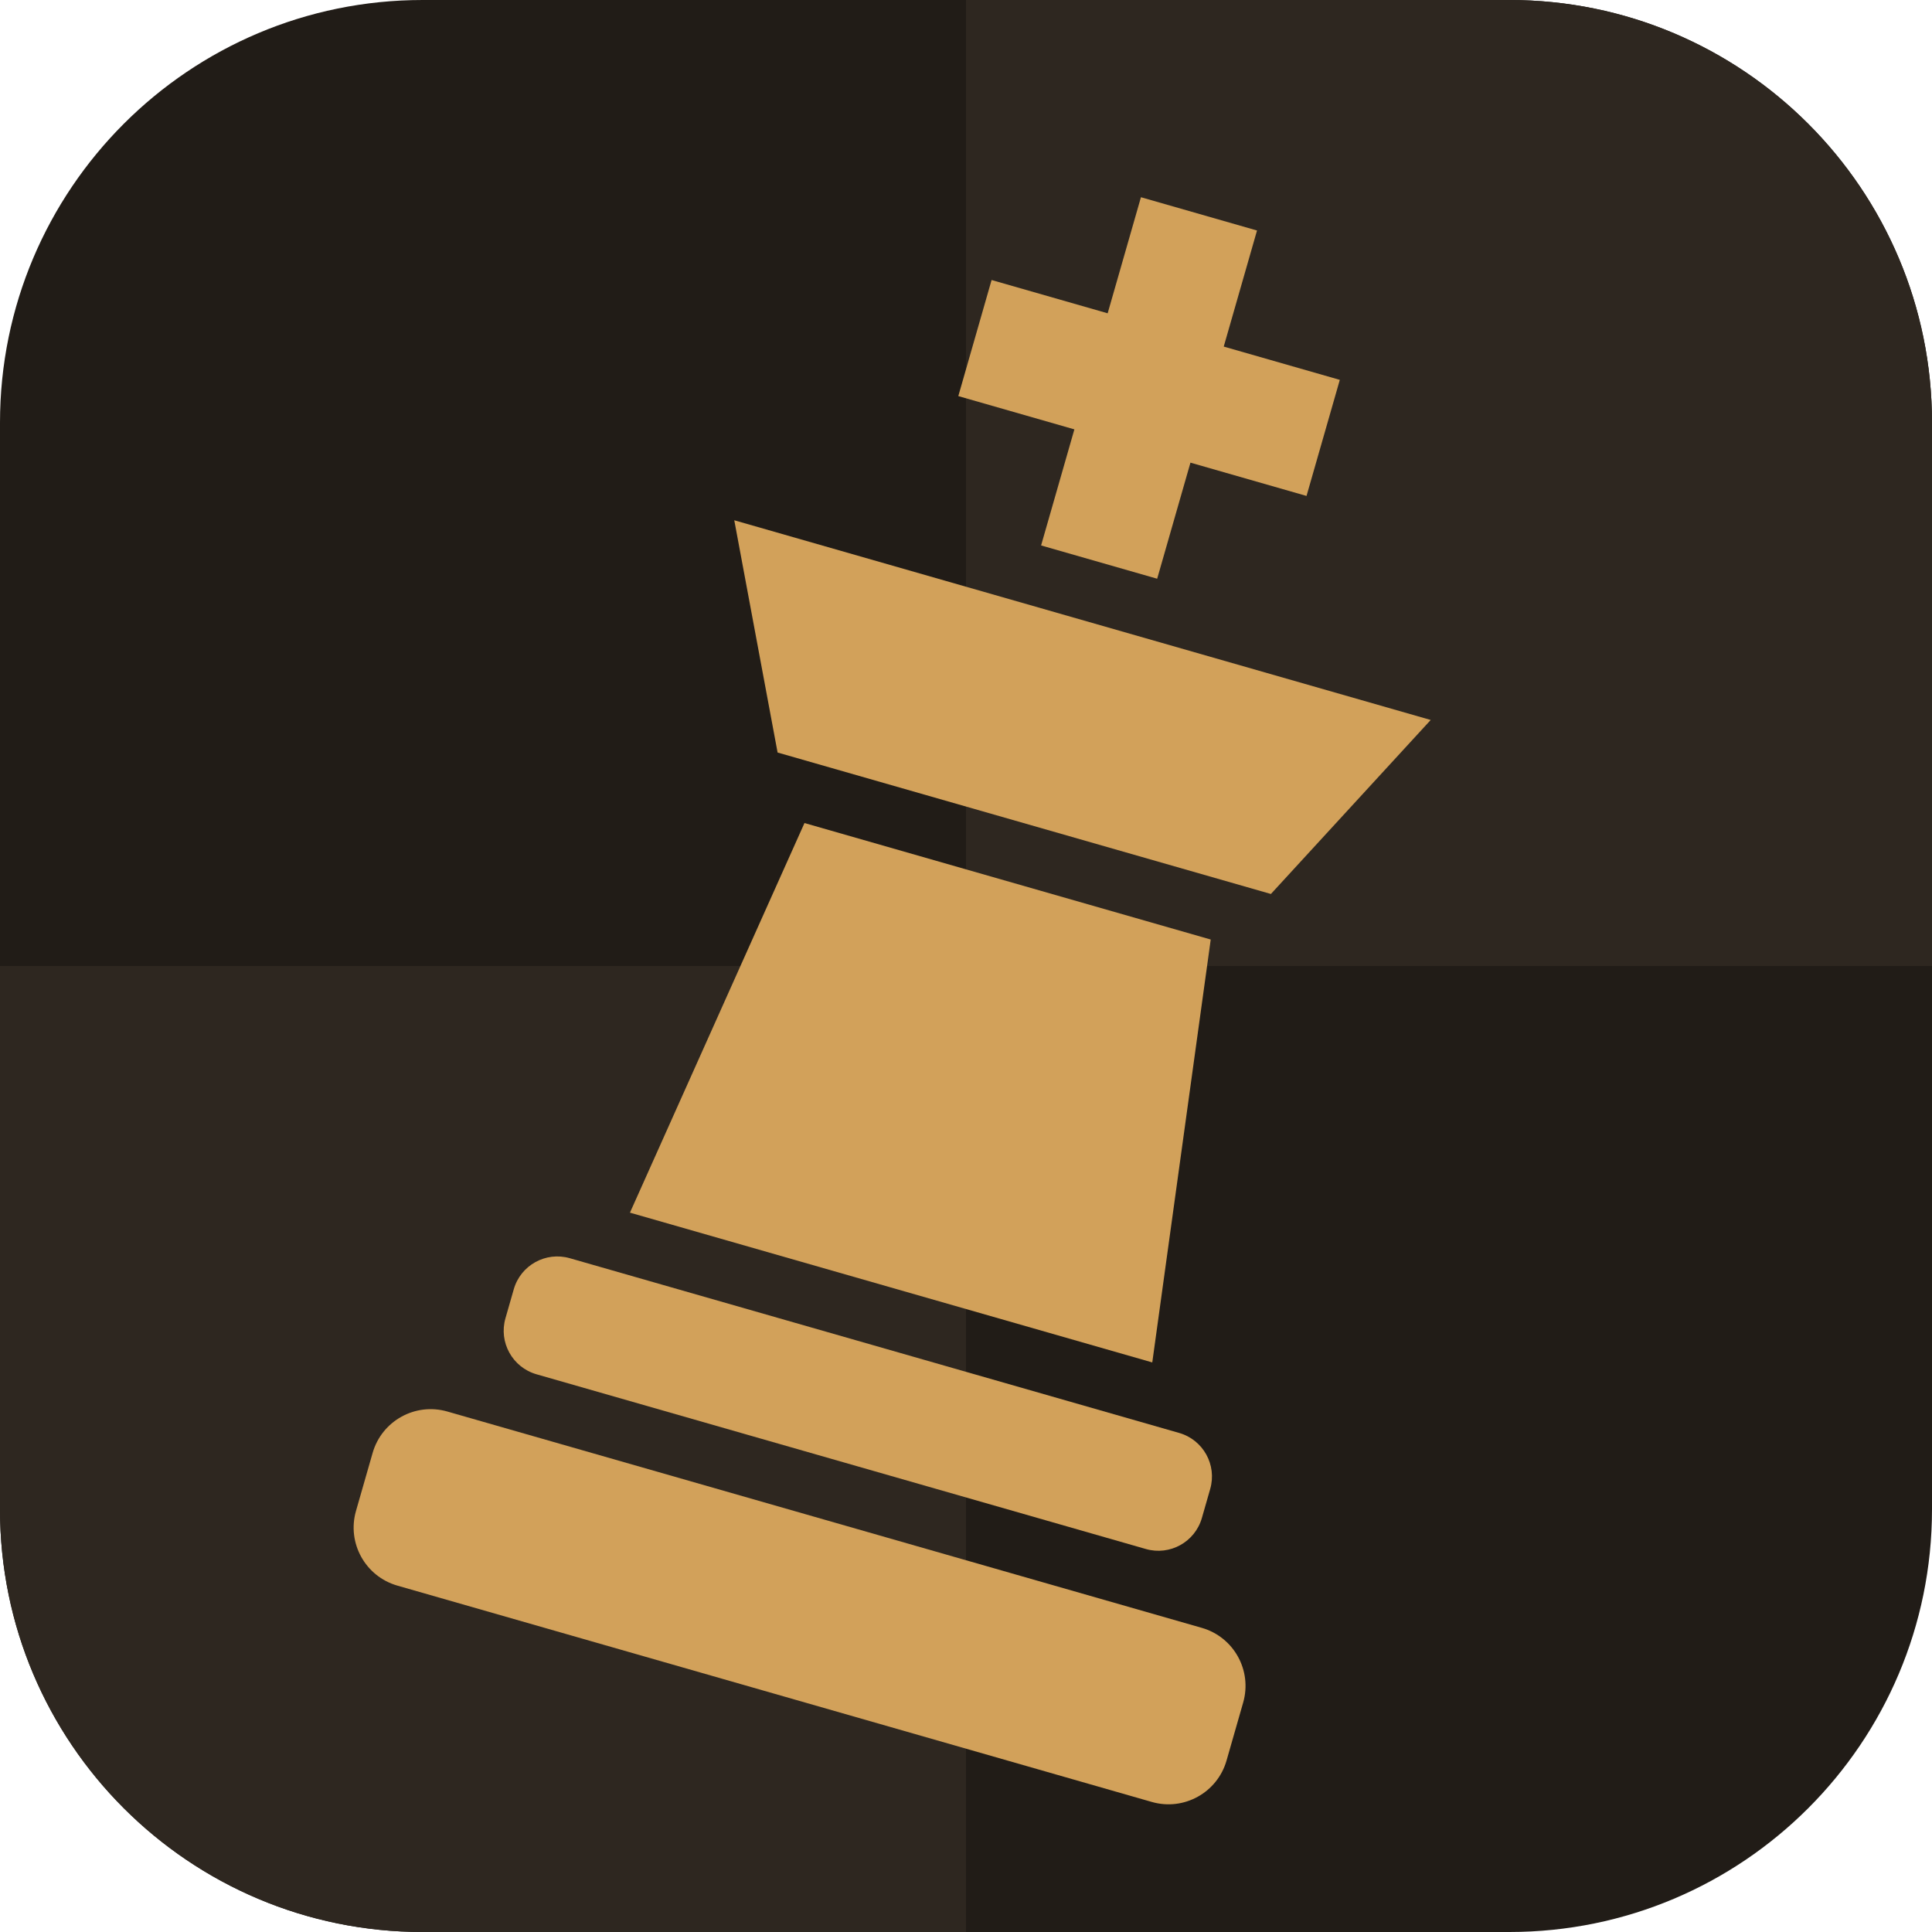
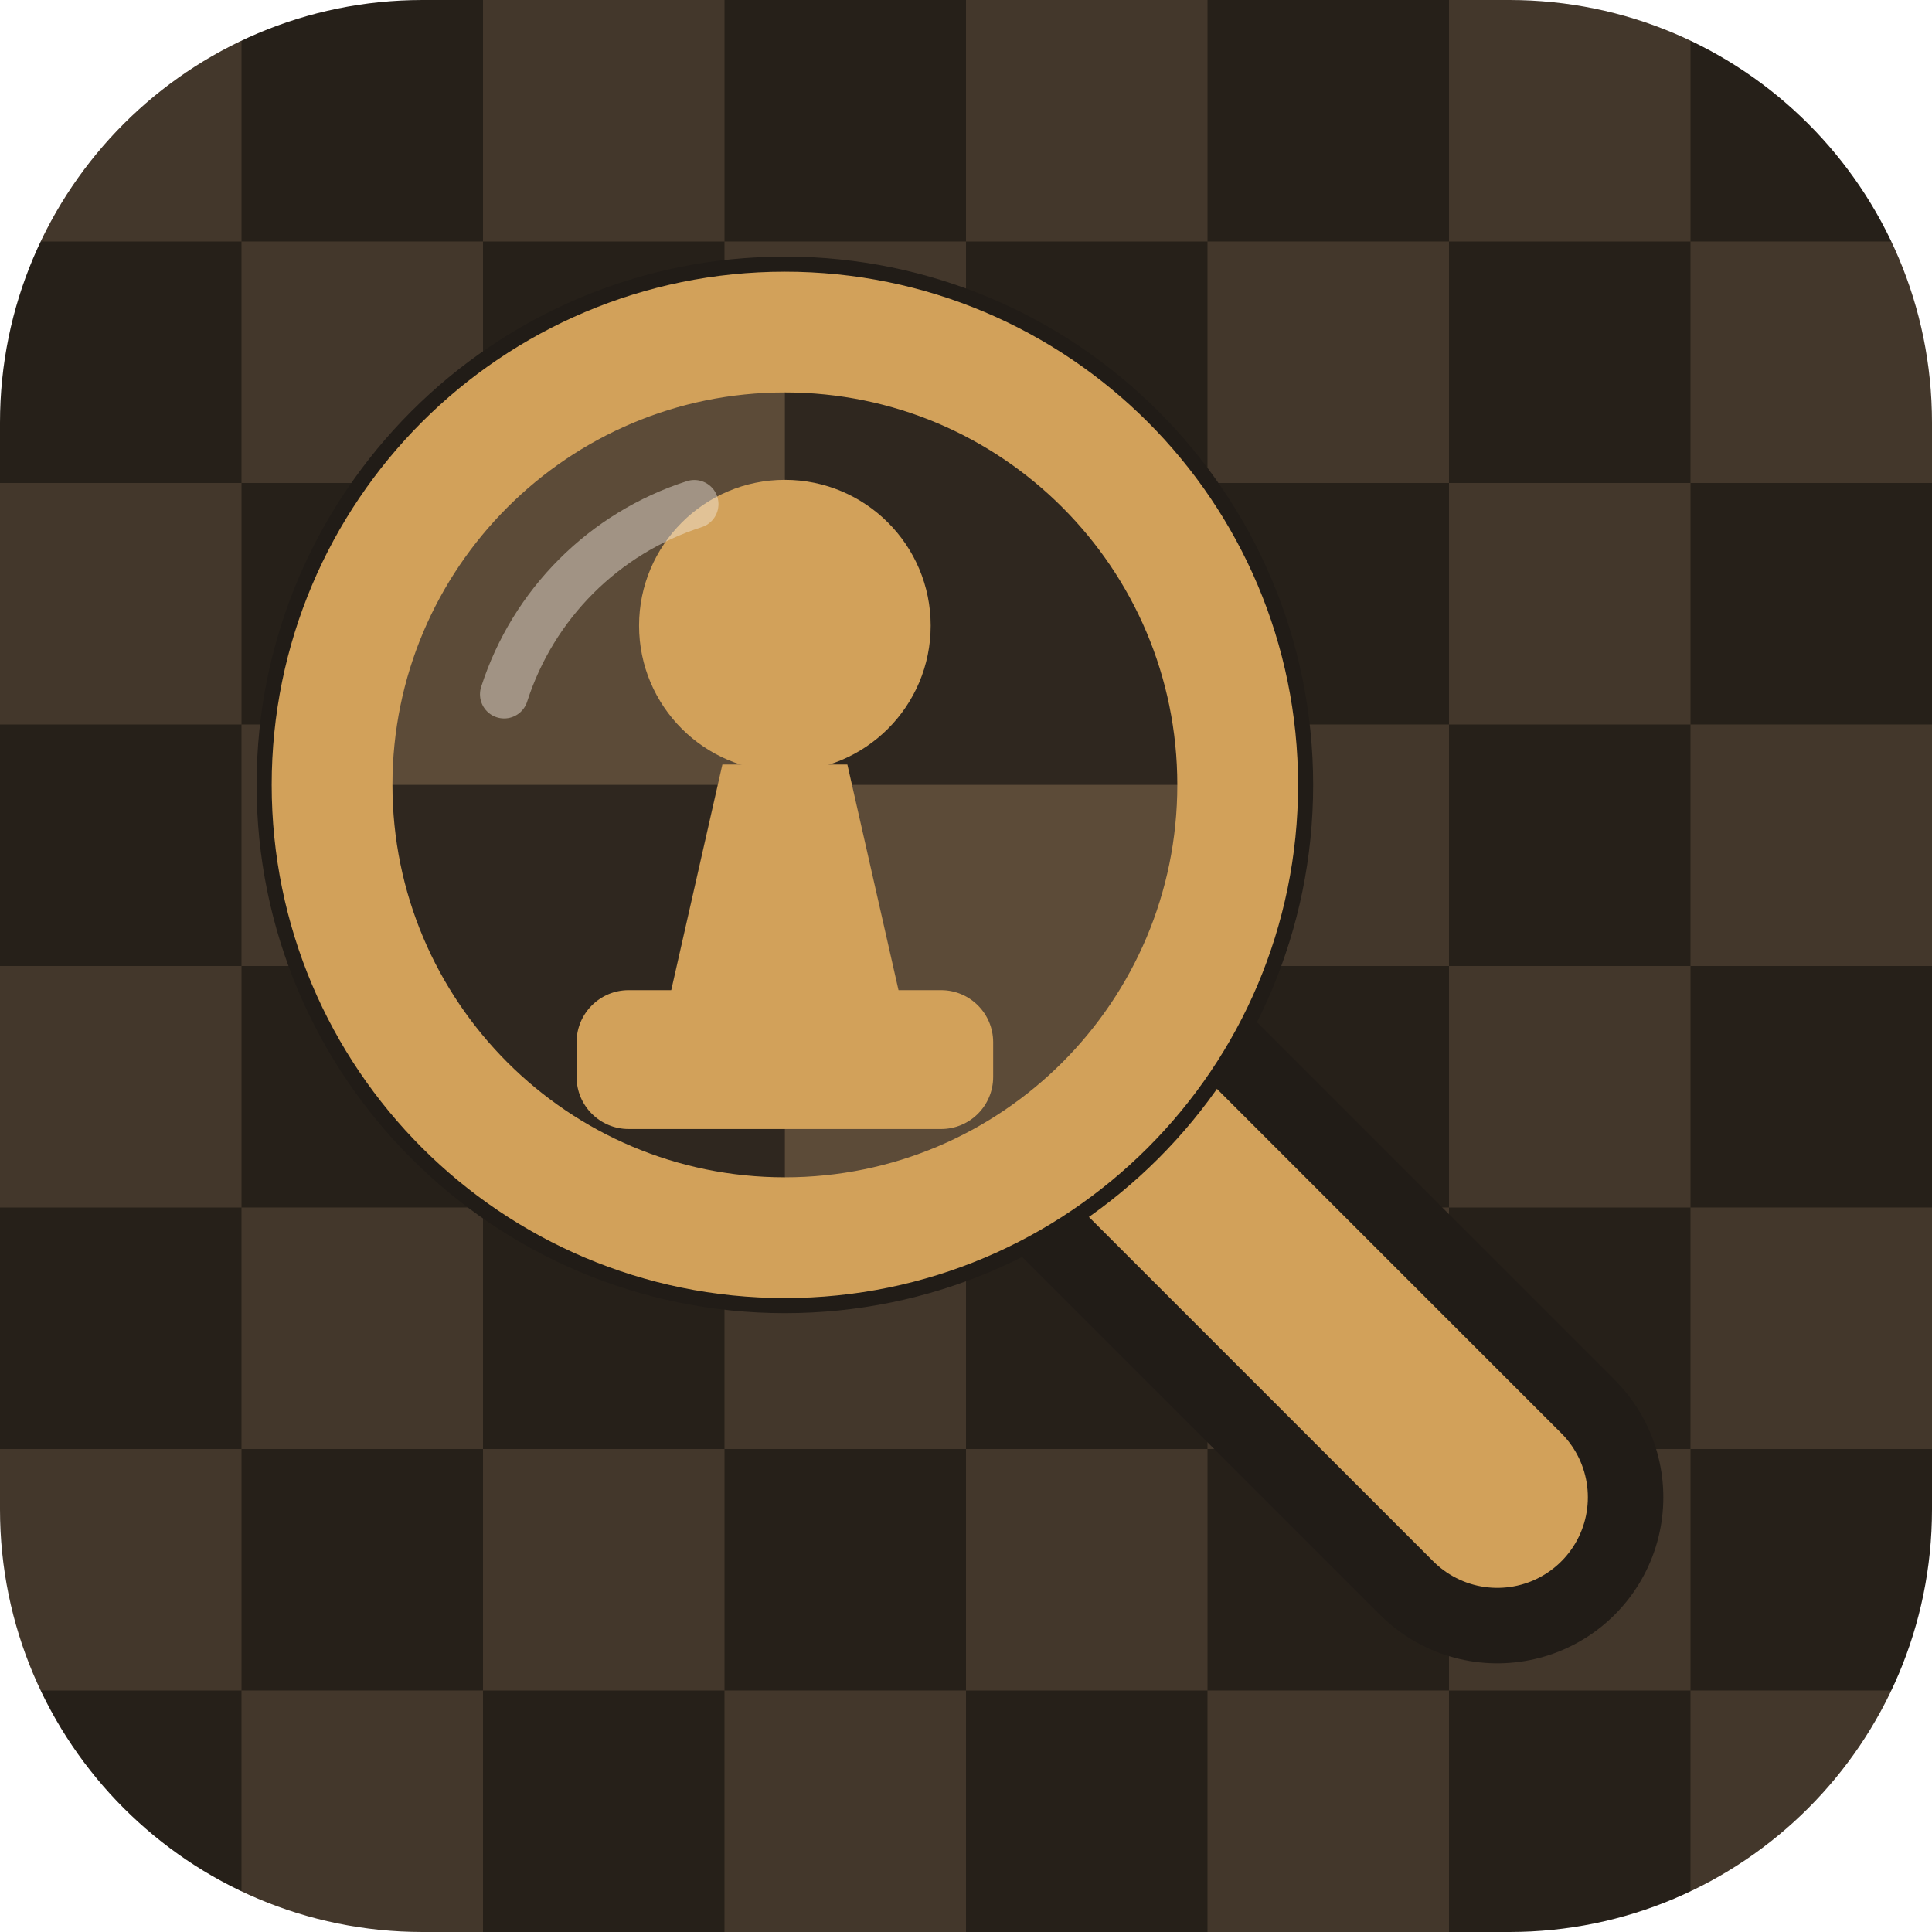
<svg xmlns="http://www.w3.org/2000/svg" viewBox="0 0 64 64">
-   <rect width="64" height="64" rx="14" fill="#211c17" />
-   <path d="M32 0h18a14 14 0 0 1 14 14v18H32zM0 32h32v32H14A14 14 0 0 1 0 50z" fill="#2e2720" />
-   <g fill="#d2a15a" transform="rotate(16 32 34)">
-     <path d="M30 6h4v4h4v4h-4v4h-4v-4h-4v-4h4z" />
-     <path d="M20 20h24l-3.5 7h-17z" />
-     <path d="M25 29h14l2 14H23z" />
-     <rect x="20" y="45" width="24" height="4" rx="1.5" />
-     <rect x="17" y="51" width="30" height="6" rx="2" />
+   <defs>
+     <clipPath id="tile">
+       <rect width="64" height="64" rx="14" />
+     </clipPath>
+     <clipPath id="glass">
+       <circle cx="26" cy="26" r="15" />
+     </clipPath>
+     <pattern id="board" width="16" height="16" patternUnits="userSpaceOnUse">
+       <rect width="16" height="16" fill="#262019" />
+       <path d="M0 0h8v8H0zM8 8h8v8H8z" fill="#43372b" />
+     </pattern>
+   </defs>
+   <g clip-path="url(#tile)">
+     <rect width="64" height="64" fill="url(#board)" />
+     <path d="M36.6 36.6l13 13" stroke="#211c17" stroke-width="11" stroke-linecap="round" />
+     <path d="M36.6 36.6l13 13" stroke="#d2a15a" stroke-width="6" stroke-linecap="round" />
+     <circle cx="26" cy="26" r="17.5" fill="#211c17" />
+     <g clip-path="url(#glass)">
+       <rect width="64" height="64" fill="#2f271f" />
+       <path d="M-2 -2h14v14h-14zM-2 26h14v14h-14zM12 12h14v14h-14zM12 40h14v14h-14zM26 -2h14v14h-14zM26 26h14v14h-14zM40 12h14v14h-14zM40 40h14v14h-14z" fill="#5c4b38" />
+       <g fill="#d2a15a" transform="translate(14.5 14.4) scale(1.15)">
+         <circle cx="10" cy="5.5" r="4.2" />
+         <path d="M6.5 17 8.2 9.5h3.6l1.7 7.5z" />
+         <rect x="4" y="16" width="12" height="4" rx="1.5" />
+       </g>
+     </g>
+     <circle cx="26" cy="26" r="15" fill="none" stroke="#d2a15a" stroke-width="4" />
+     <path d="M16.7 23a9.75 9.75 0 0 1 6.3-6.3" fill="none" stroke="#f3ece0" stroke-width="1.6" stroke-linecap="round" opacity=".45" />
  </g>
</svg>
